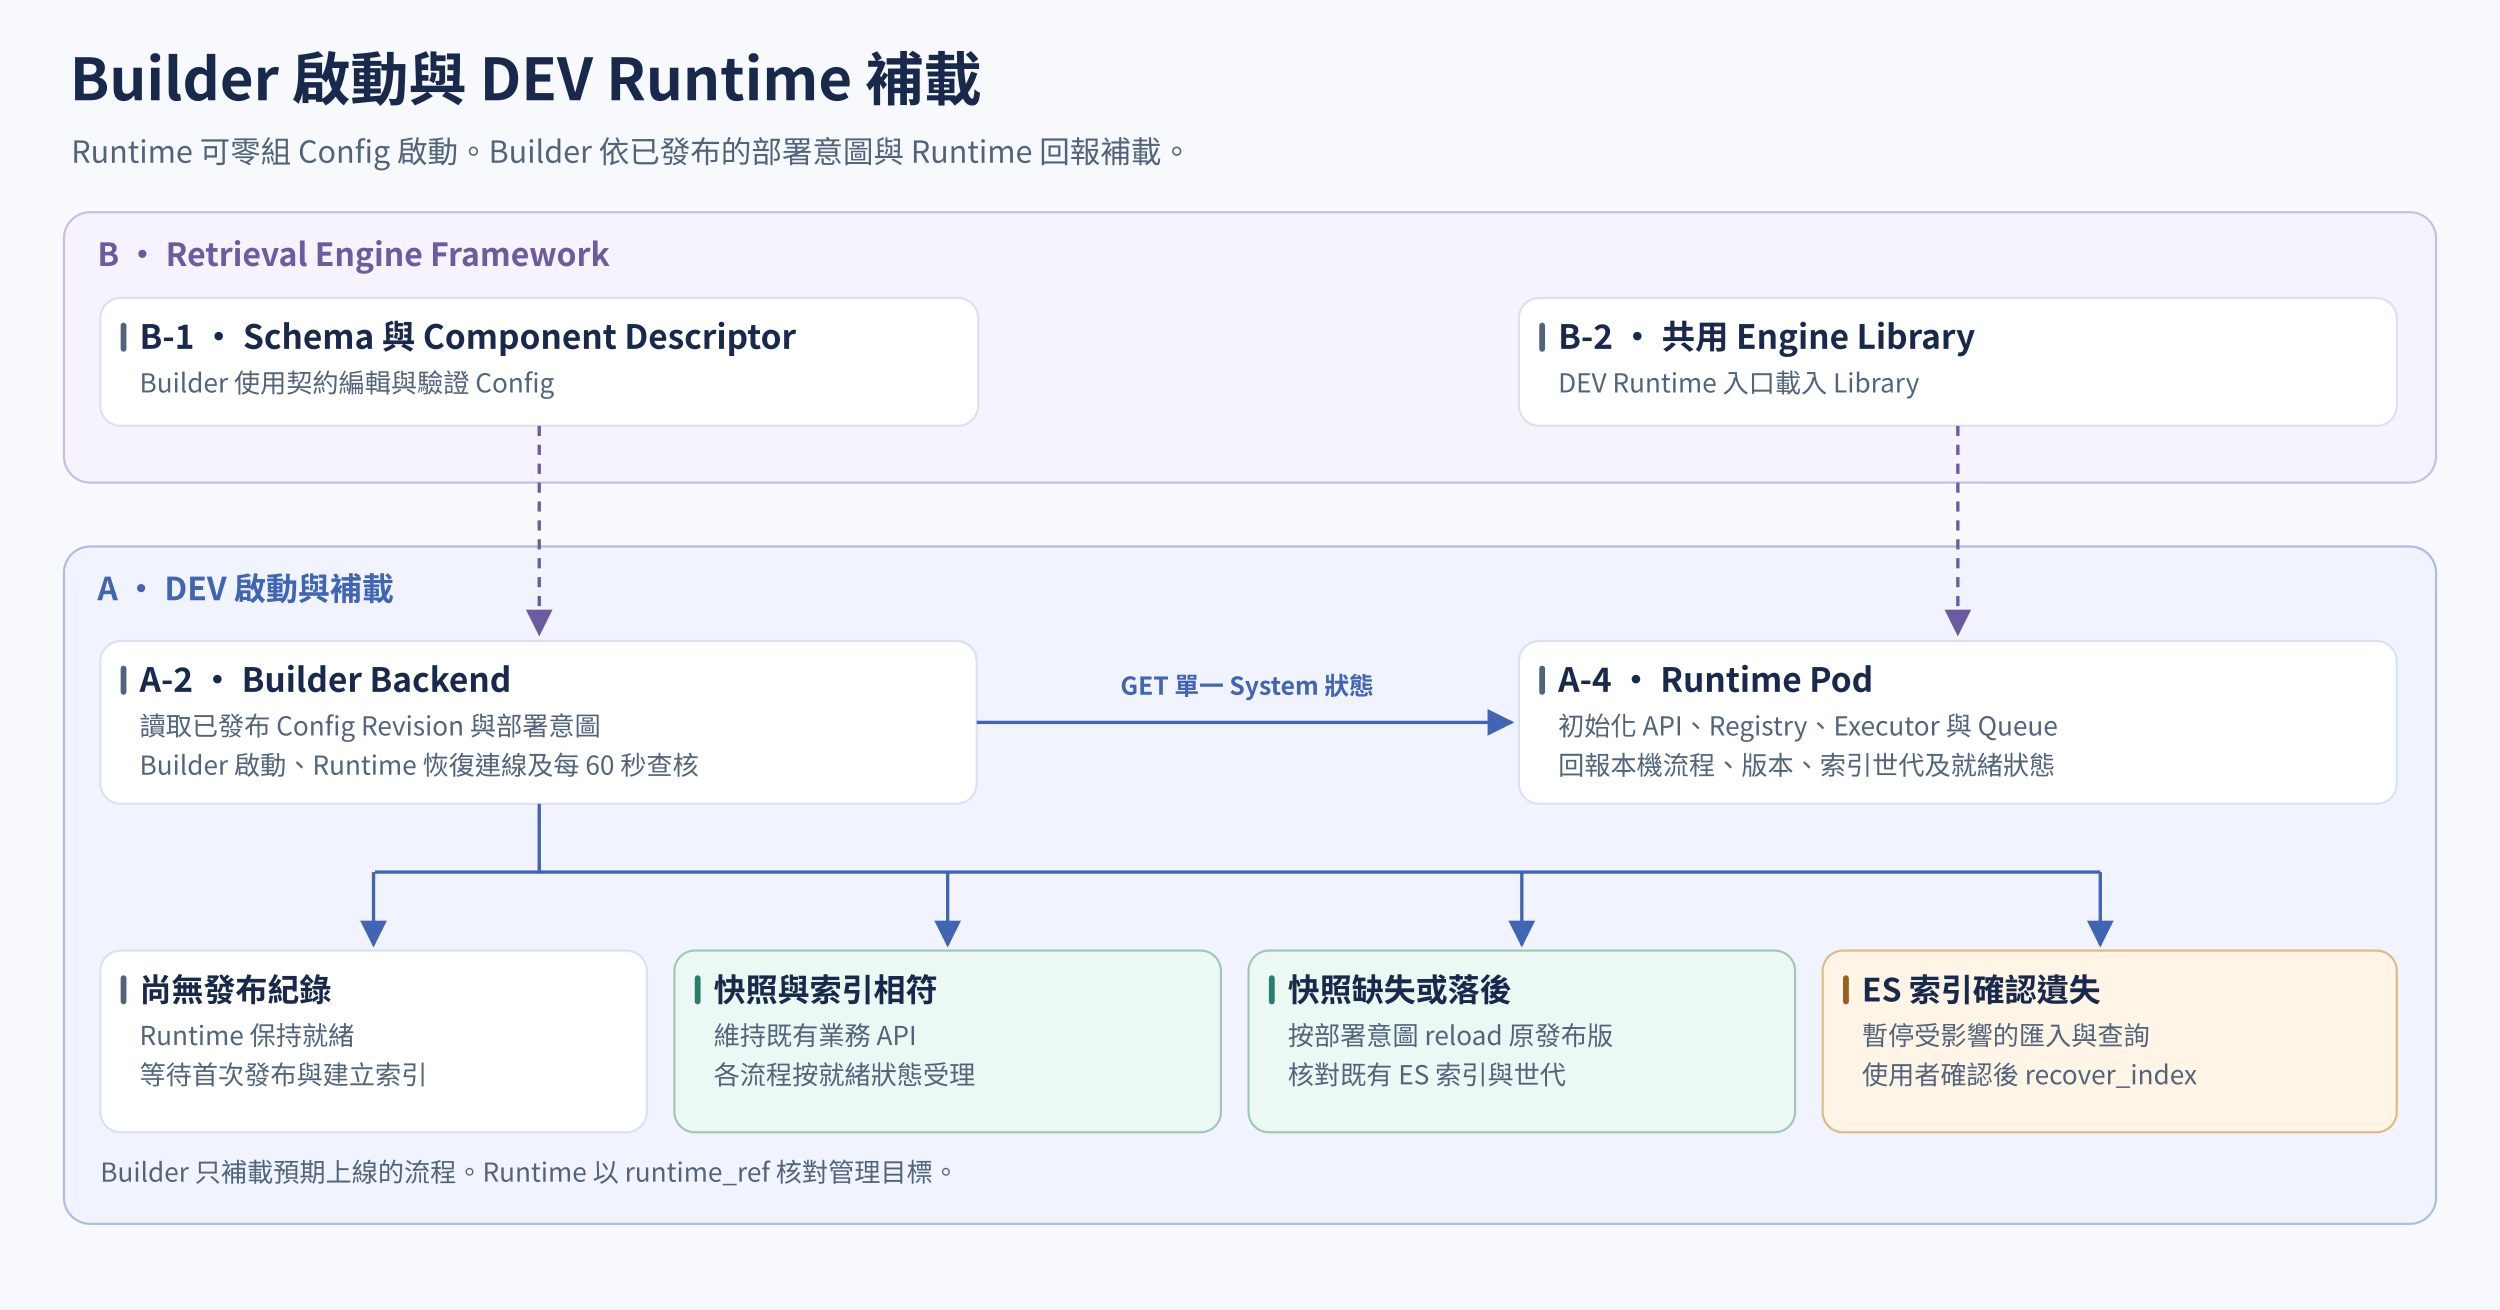
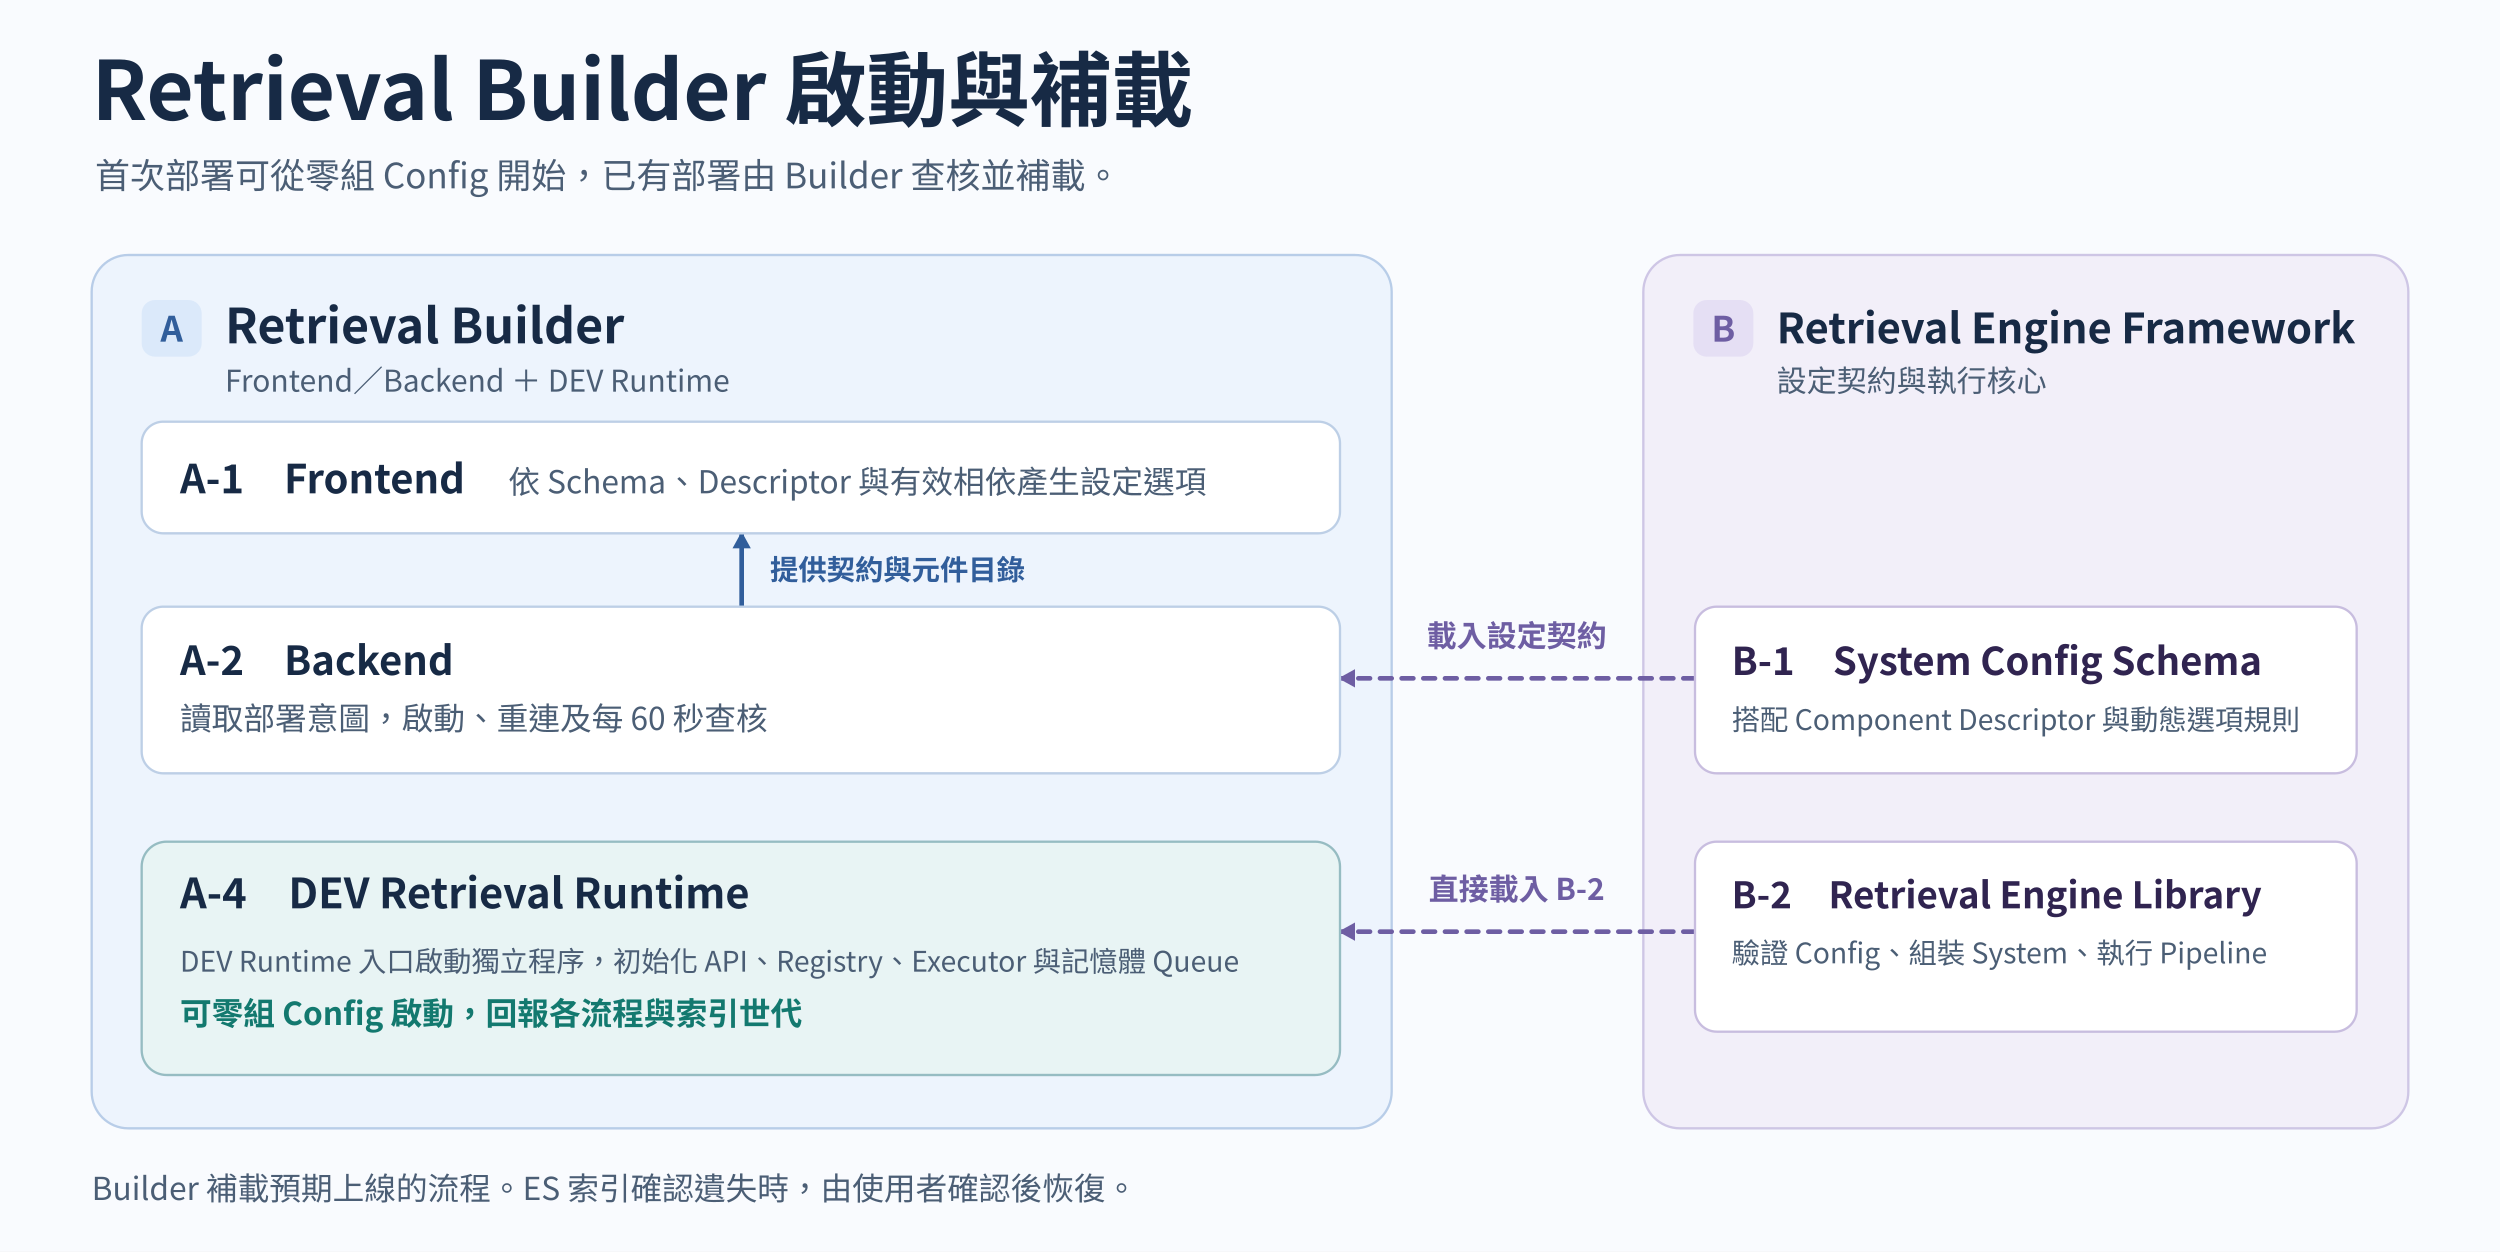
- <svg xmlns="http://www.w3.org/2000/svg" width="1720" height="901" viewBox="0 0 1720 901" role="img" aria-labelledby="title description">
-   <style>text{font-family:"Noto Sans CJK TC","Microsoft JhengHei",sans-serif}</style>
+ <svg xmlns="http://www.w3.org/2000/svg" width="1500" height="751" viewBox="0 0 1500 751" role="img" aria-labelledby="title desc">
  <defs>
-     <marker id="blue" viewBox="0 0 10 10" refX="9" refY="5" markerWidth="8" markerHeight="8" orient="auto">
-       <path d="M0 0L10 5L0 10Z" fill="#4065b2" />
+     <marker id="arrow-blue" markerWidth="11" markerHeight="11" refX="9" refY="5.5" orient="auto" markerUnits="userSpaceOnUse">
+       <path d="M0 0 L10 5.5 L0 11Z" fill="#315e9b" />
    </marker>
-     <marker id="teal" viewBox="0 0 10 10" refX="9" refY="5" markerWidth="8" markerHeight="8" orient="auto">
-       <path d="M0 0L10 5L0 10Z" fill="#287d6c" />
+     <marker id="arrow-purple" markerWidth="11" markerHeight="11" refX="9" refY="5.5" orient="auto" markerUnits="userSpaceOnUse">
+       <path d="M0 0 L10 5.5 L0 11Z" fill="#6e5ea3" />
    </marker>
-     <marker id="amber" viewBox="0 0 10 10" refX="9" refY="5" markerWidth="8" markerHeight="8" orient="auto">
-       <path d="M0 0L10 5L0 10Z" fill="#9e5c1e" />
+     <marker id="arrow-teal" markerWidth="11" markerHeight="11" refX="9" refY="5.5" orient="auto" markerUnits="userSpaceOnUse">
+       <path d="M0 0 L10 5.5 L0 11Z" fill="#13796f" />
    </marker>
-     <marker id="purple" viewBox="0 0 10 10" refX="9" refY="5" markerWidth="8" markerHeight="8" orient="auto">
-       <path d="M0 0L10 5L0 10Z" fill="#6d5b9f" />
-     </marker>
-     <marker id="white" viewBox="0 0 10 10" refX="9" refY="5" markerWidth="8" markerHeight="8" orient="auto">
-       <path d="M0 0L10 5L0 10Z" fill="#52647b" />
+     <marker id="arrow-orange" markerWidth="11" markerHeight="11" refX="9" refY="5.5" orient="auto" markerUnits="userSpaceOnUse">
+       <path d="M0 0 L10 5.5 L0 11Z" fill="#a55b18" />
    </marker>
  </defs>
-   <rect width="1720" height="901" fill="#f7f9fd" />
-   <text x="48" y="69" fill="#18294c" font-size="40" font-weight="750" text-anchor="start">Builder 啟動與 DEV Runtime 補載</text>
-   <text x="49" y="112" fill="#52647b" font-size="21" font-weight="400" text-anchor="start">Runtime 可零組 Config 啟動。Builder 依已發布的部署意圖與 Runtime 回報補載。</text>
-   <rect x="44" y="146" width="1632" height="186" rx="18" fill="#f6f2fe" stroke="#c9bce6" stroke-width="1.5" />
-   <text x="67" y="183" fill="#6d5b9f" font-size="22" font-weight="720" text-anchor="start">B · Retrieval Engine Framework</text>
-   <rect x="69" y="205" width="604" height="88" rx="14" fill="#ffffff" stroke="#d9e2ef" stroke-width="1.5" />
-   <rect x="83" y="222" width="4" height="20" rx="2" fill="#52647b" />
-   <text x="96" y="240" fill="#18294c" font-size="23" font-weight="730" text-anchor="start">B-1 · Schema 與 Component Descriptor</text>
-   <text x="96" y="270" fill="#52647b" font-size="18" font-weight="400" text-anchor="start">Builder 使用契約編輯與驗證 Config</text>
-   <rect x="1045" y="205" width="604" height="88" rx="14" fill="#ffffff" stroke="#d9e2ef" stroke-width="1.5" />
-   <rect x="1059" y="222" width="4" height="20" rx="2" fill="#52647b" />
-   <text x="1072" y="240" fill="#18294c" font-size="23" font-weight="730" text-anchor="start">B-2 · 共用 Engine Library</text>
-   <text x="1072" y="270" fill="#52647b" font-size="18" font-weight="400" text-anchor="start">DEV Runtime 入口載入 Library</text>
-   <rect x="44" y="376" width="1632" height="466" rx="18" fill="#f1f4ff" stroke="#acbce6" stroke-width="1.5" />
-   <text x="67" y="413" fill="#4065b2" font-size="22" font-weight="720" text-anchor="start">A · DEV 啟動與補載</text>
-   <path d="M371 293V436" fill="none" stroke="#6d5b9f" stroke-width="2.3" stroke-linejoin="round" stroke-dasharray="7 6" marker-end="url(#purple)" />
-   <path d="M1347 293V436" fill="none" stroke="#6d5b9f" stroke-width="2.3" stroke-linejoin="round" stroke-dasharray="7 6" marker-end="url(#purple)" />
-   <rect x="69" y="441" width="603" height="112" rx="14" fill="#ffffff" stroke="#d9e2ef" stroke-width="1.5" />
-   <rect x="83" y="458" width="4" height="20" rx="2" fill="#52647b" />
-   <text x="96" y="476" fill="#18294c" font-size="23" font-weight="730" text-anchor="start">A-2 · Builder Backend</text>
-   <text x="96" y="506" fill="#52647b" font-size="18" font-weight="400" text-anchor="start">讀取已發布 Config Revision 與部署意圖</text>
-   <text x="96" y="533" fill="#52647b" font-size="18" font-weight="400" text-anchor="start">Builder 啟動、Runtime 恢復連線及每 60 秒查核</text>
-   <rect x="1045" y="441" width="604" height="112" rx="14" fill="#ffffff" stroke="#d9e2ef" stroke-width="1.5" />
-   <rect x="1059" y="458" width="4" height="20" rx="2" fill="#52647b" />
-   <text x="1072" y="476" fill="#18294c" font-size="23" font-weight="730" text-anchor="start">A-4 · Runtime Pod</text>
-   <text x="1072" y="506" fill="#52647b" font-size="18" font-weight="400" text-anchor="start">初始化 API、Registry、Executor 與 Queue</text>
-   <text x="1072" y="533" fill="#52647b" font-size="18" font-weight="400" text-anchor="start">回報本機流程、版本、索引世代及就緒狀態</text>
-   <path d="M672 497H1040" fill="none" stroke="#4065b2" stroke-width="2.3" stroke-linejoin="round" marker-end="url(#blue)" />
-   <text x="858" y="478" fill="#4065b2" font-size="17" font-weight="660" text-anchor="middle">GET 單一 System 狀態</text>
-   <path d="M371 553V600H1445" fill="none" stroke="#4065b2" stroke-width="2.3" stroke-linejoin="round" />
-   <path d="M371 600H258" fill="none" stroke="#4065b2" stroke-width="2.3" stroke-linejoin="round" />
-   <path d="M257 600V650" fill="none" stroke="#4065b2" stroke-width="2.3" stroke-linejoin="round" marker-end="url(#blue)" />
-   <path d="M652 600V650" fill="none" stroke="#4065b2" stroke-width="2.3" stroke-linejoin="round" marker-end="url(#blue)" />
-   <path d="M1047 600V650" fill="none" stroke="#4065b2" stroke-width="2.3" stroke-linejoin="round" marker-end="url(#blue)" />
-   <path d="M1445 600V650" fill="none" stroke="#4065b2" stroke-width="2.3" stroke-linejoin="round" marker-end="url(#blue)" />
-   <rect x="69" y="654" width="376" height="125" rx="14" fill="#ffffff" stroke="#d9e2ef" stroke-width="1.5" />
-   <rect x="83" y="671" width="4" height="20" rx="2" fill="#52647b" />
-   <text x="96" y="689" fill="#18294c" font-size="22" font-weight="730" text-anchor="start">尚無發布紀錄</text>
-   <text x="96" y="719" fill="#52647b" font-size="18" font-weight="400" text-anchor="start">Runtime 保持就緒</text>
-   <text x="96" y="746" fill="#52647b" font-size="18" font-weight="400" text-anchor="start">等待首次發布與建立索引</text>
-   <rect x="464" y="654" width="376" height="125" rx="14" fill="#ecf8f4" stroke="#a0c7b8" stroke-width="1.5" />
-   <rect x="478" y="671" width="4" height="20" rx="2" fill="#287d6c" />
-   <text x="491" y="689" fill="#18294c" font-size="22" font-weight="730" text-anchor="start">快照與索引相符</text>
-   <text x="491" y="719" fill="#52647b" font-size="18" font-weight="400" text-anchor="start">維持既有業務 API</text>
-   <text x="491" y="746" fill="#52647b" font-size="18" font-weight="400" text-anchor="start">各流程按就緒狀態受理</text>
-   <rect x="859" y="654" width="376" height="125" rx="14" fill="#ecf8f4" stroke="#a0c7b8" stroke-width="1.5" />
-   <rect x="873" y="671" width="4" height="20" rx="2" fill="#287d6c" />
-   <text x="886" y="689" fill="#18294c" font-size="22" font-weight="730" text-anchor="start">快照缺失或落後</text>
-   <text x="886" y="719" fill="#52647b" font-size="18" font-weight="400" text-anchor="start">按部署意圖 reload 原發布版</text>
-   <text x="886" y="746" fill="#52647b" font-size="18" font-weight="400" text-anchor="start">核對既有 ES 索引與世代</text>
-   <rect x="1254" y="654" width="395" height="125" rx="14" fill="#fff5e7" stroke="#e1b982" stroke-width="1.5" />
-   <rect x="1268" y="671" width="4" height="20" rx="2" fill="#9e5c1e" />
-   <text x="1281" y="689" fill="#18294c" font-size="22" font-weight="730" text-anchor="start">ES 索引確認遺失</text>
-   <text x="1281" y="719" fill="#52647b" font-size="18" font-weight="400" text-anchor="start">暫停受影響的匯入與查詢</text>
-   <text x="1281" y="746" fill="#52647b" font-size="18" font-weight="400" text-anchor="start">使用者確認後 recover_index</text>
-   <text x="69" y="813" fill="#52647b" font-size="18" font-weight="500" text-anchor="start">Builder 只補載預期上線的流程。Runtime 以 runtime_ref 核對管理目標。</text>
+   <style>
+ text{font-family:'Noto Sans CJK TC','Noto Sans CJK SC',sans-serif;text-rendering:geometricPrecision}
+ </style>
+   <rect x="0" y="0" width="1500" height="751" rx="0" fill="#f9fbfe" stroke="none" stroke-width="1.4" />
+   <text x="55" y="72" fill="#172a45" font-size="49" font-weight="800" text-anchor="start">Retrieval Builder 啟動與補載</text>
+   <text x="57" y="113" fill="#4b5e75" font-size="21" font-weight="500" text-anchor="start">首次部署可從零組 Config 開始，已有部署由 Builder 查核並補載。</text>
+   <rect x="55" y="153" width="780" height="524" rx="22" fill="#edf4fd" stroke="#b8cde8" stroke-width="1.4" />
+   <rect x="986" y="153" width="459" height="524" rx="22" fill="#f2eff9" stroke="#cec6e5" stroke-width="1.4" />
+   <rect x="85" y="180" width="36" height="34" rx="8" fill="#dbe9fa" stroke="none" stroke-width="1.4" />
+   <text x="103" y="205" fill="#315e9b" font-size="21" font-weight="750" text-anchor="middle">A</text>
+   <text x="135" y="206" fill="#172a45" font-size="29" font-weight="750" text-anchor="start">Retrieval Builder</text>
+   <text x="135" y="235" fill="#4b5e75" font-size="18" font-weight="500" text-anchor="start">Frontend／Backend ＋ DEV Runtime</text>
+   <rect x="1016" y="180" width="36" height="34" rx="8" fill="#e5dff4" stroke="none" stroke-width="1.4" />
+   <text x="1034" y="205" fill="#6e5ea3" font-size="21" font-weight="750" text-anchor="middle">B</text>
+   <text x="1066" y="206" fill="#172a45" font-size="25" font-weight="750" text-anchor="start">Retrieval Engine Framework</text>
+   <text x="1066" y="235" fill="#4b5e75" font-size="18" font-weight="500" text-anchor="start">設定契約與執行核心</text>
+   <path d="M1017 407 H804" fill="none" stroke="#6e5ea3" stroke-width="2.8" stroke-linecap="round" stroke-linejoin="round" stroke-dasharray="7 6" marker-end="url(#arrow-purple)" />
+   <path d="M1017 559 H804" fill="none" stroke="#6e5ea3" stroke-width="2.8" stroke-linecap="round" stroke-linejoin="round" stroke-dasharray="7 6" marker-end="url(#arrow-purple)" />
+   <path d="M445 364 V320" fill="none" stroke="#315e9b" stroke-width="2.8" stroke-linecap="round" stroke-linejoin="round" marker-end="url(#arrow-blue)" />
+   <text x="910" y="388" fill="#6e5ea3" font-size="18" font-weight="680" text-anchor="middle">載入設定契約</text>
+   <text x="910" y="540" fill="#6e5ea3" font-size="18" font-weight="680" text-anchor="middle">直接載入 B-2</text>
+   <text x="462" y="348" fill="#315e9b" font-size="17" font-weight="650" text-anchor="start">提供契約與元件目錄</text>
+   <rect x="85" y="253" width="719" height="67" rx="13" fill="#ffffff" stroke="#bdcfe6" stroke-width="1.4" />
+   <text x="108" y="296" fill="#172a45" font-size="24" font-weight="750" text-anchor="start">A-1　Frontend</text>
+   <text x="305" y="296" fill="#4b5e75" font-size="19" font-weight="500" text-anchor="start">依 Schema、Descriptor 與有效相依產生設定選項</text>
+   <rect x="85" y="364" width="719" height="100" rx="13" fill="#ffffff" stroke="#bdcfe6" stroke-width="1.4" />
+   <text x="108" y="405" fill="#172a45" font-size="24" font-weight="750" text-anchor="start">A-2　Backend</text>
+   <text x="108" y="438" fill="#4b5e75" font-size="19" font-weight="500" text-anchor="start">讀取部署意圖，啟動、重連及每 60 秒查核</text>
+   <rect x="85" y="505" width="719" height="140" rx="15" fill="#e8f4f4" stroke="#96bcc2" stroke-width="1.4" />
+   <text x="108" y="545" fill="#172a45" font-size="25" font-weight="750" text-anchor="start">A-4　DEV Retrieval Runtime</text>
+   <text x="108" y="583" fill="#4b5e75" font-size="17" font-weight="500" text-anchor="start">DEV Runtime 入口啟動獨立程序，初始化 API、Registry、Executor 與記憶體 Queue</text>
+   <text x="108" y="615" fill="#13796f" font-size="19" font-weight="700" text-anchor="start">可零組 Config 啟動，回報各流程與索引世代</text>
+   <rect x="1017" y="364" width="397" height="100" rx="13" fill="#ffffff" stroke="#c8bddf" stroke-width="1.4" />
+   <text x="1039" y="405" fill="#302450" font-size="23" font-weight="750" text-anchor="start">B-1　System Config Schema</text>
+   <text x="1039" y="438" fill="#4b5e75" font-size="17" font-weight="500" text-anchor="start">搭配 Component Descriptor 與動態選項規則</text>
+   <rect x="1017" y="505" width="397" height="114" rx="13" fill="#ffffff" stroke="#c8bddf" stroke-width="1.4" />
+   <text x="1039" y="545" fill="#302450" font-size="22" font-weight="750" text-anchor="start">B-2　Retrieval Engine Library</text>
+   <text x="1039" y="578" fill="#4b5e75" font-size="17" font-weight="500" text-anchor="start">驗證 Config、組裝 System、執行 Pipeline</text>
+   <text x="55" y="720" fill="#4b5e75" font-size="19" font-weight="500" text-anchor="start">Builder 補載預期上線的流程。ES 索引確認遺失時，由使用者確認後恢復。</text>
</svg>
